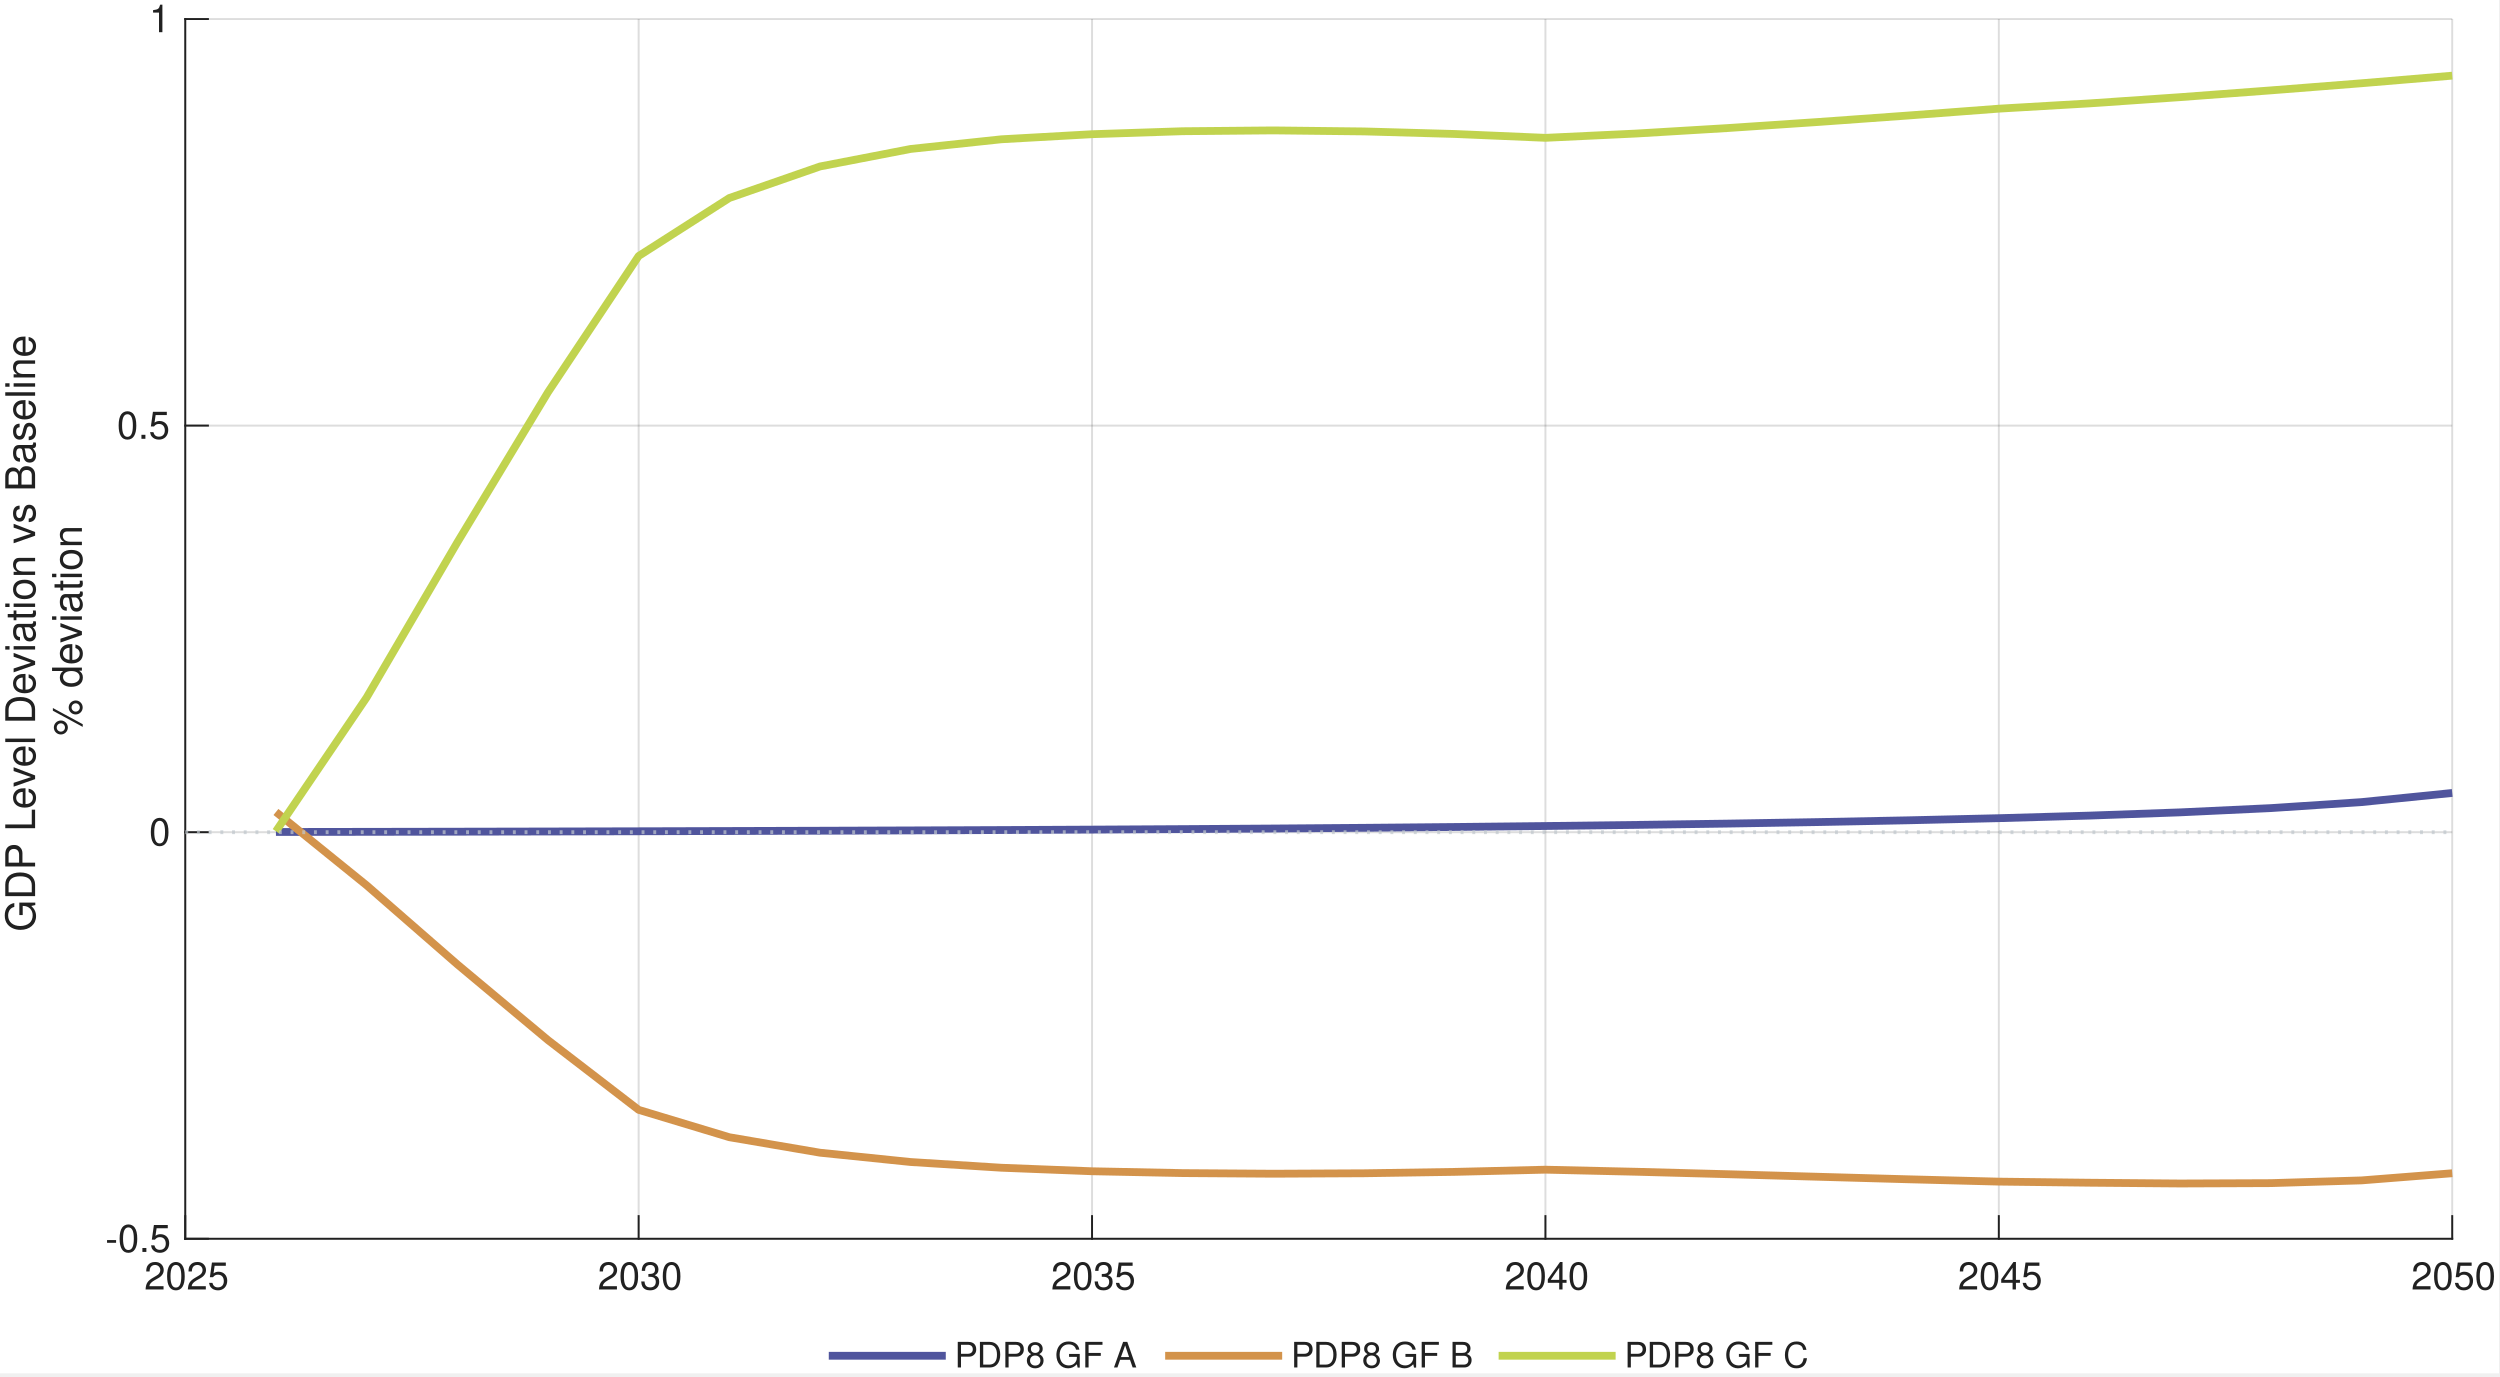
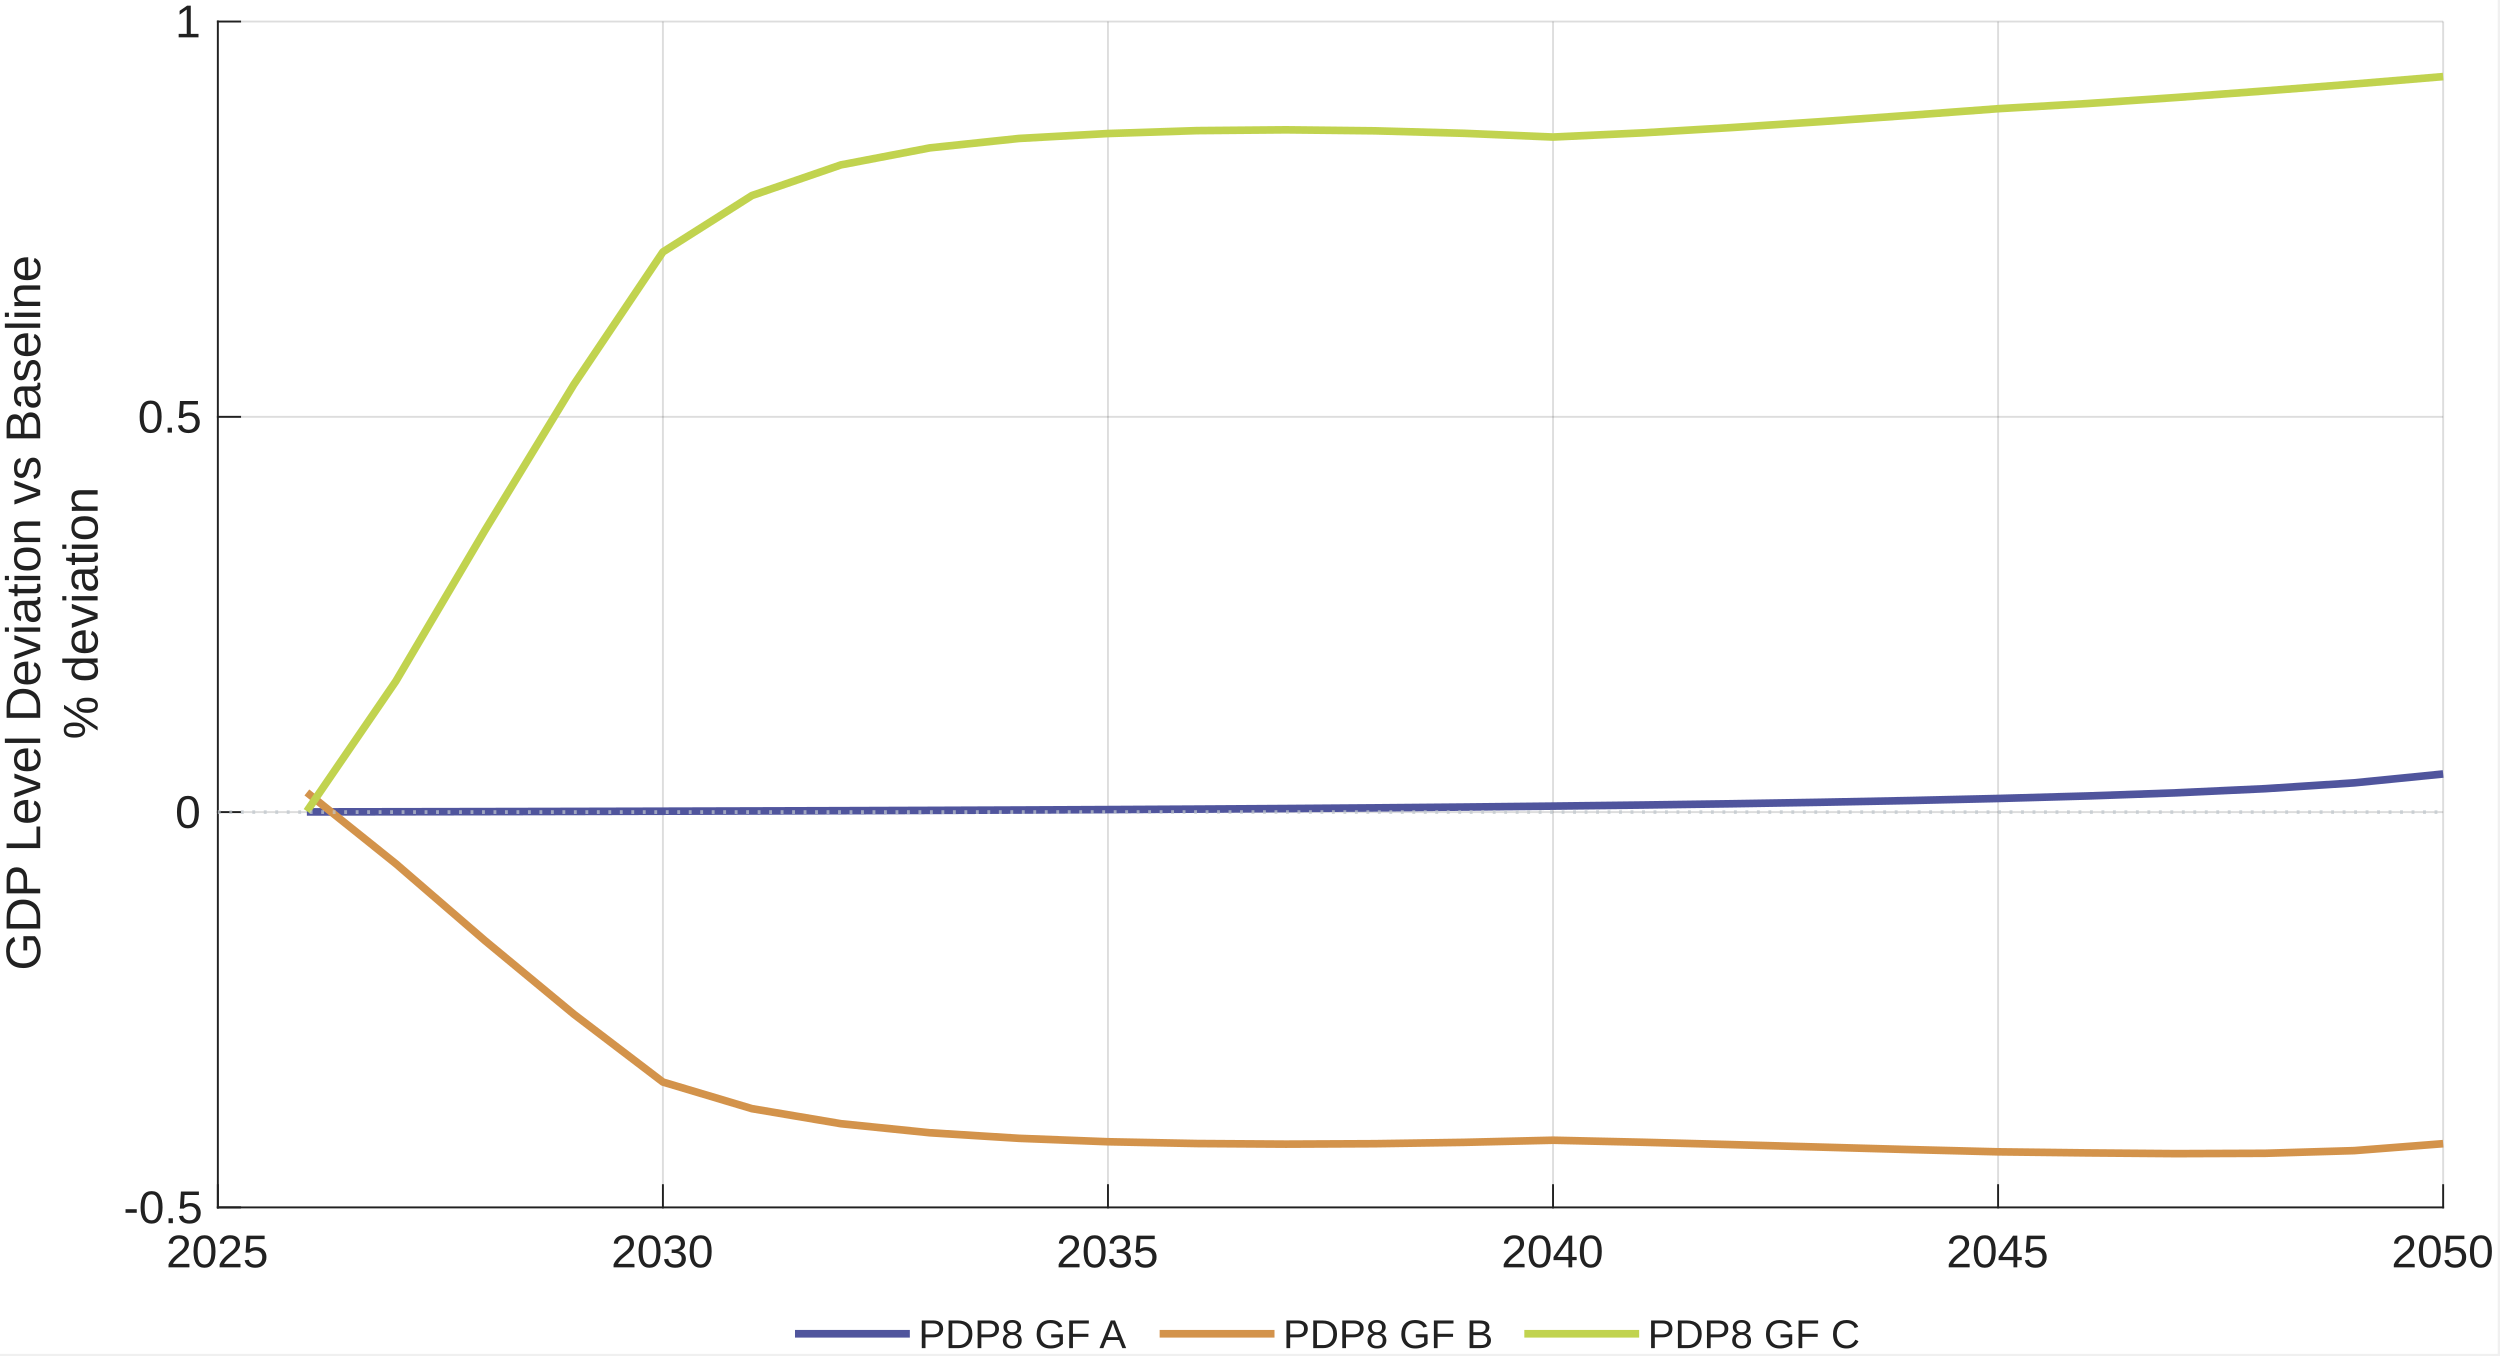
- <svg xmlns="http://www.w3.org/2000/svg" width="226.131mm" height="124.531mm" viewBox="0 0 641 353" version="1.2" baseProfile="tiny">
+ <svg xmlns="http://www.w3.org/2000/svg" width="230.364mm" height="124.883mm" viewBox="0 0 653 354" version="1.2" baseProfile="tiny">
  <defs>
</defs>
  <g fill="none" stroke="black" stroke-width="1" fill-rule="evenodd" stroke-linecap="square" stroke-linejoin="bevel">
-     <g fill="#ffffff" fill-opacity="1" stroke="none" transform="matrix(0.75,0,0,0.75,-50.001,-23.625)" font-family="MS Shell Dlg 2" font-size="8.25" font-weight="400" font-style="normal">
-       <path vector-effect="none" fill-rule="evenodd" d="M65,30 L921,30 L921,501 L65,501 L65,30" />
+     <g fill="#ffffff" fill-opacity="1" stroke="none" transform="matrix(0.75,0,0,0.75,-40.5988,-22.875)" font-family="MS Shell Dlg 2" font-size="8.25" font-weight="400" font-style="normal">
+       <path vector-effect="none" fill-rule="evenodd" d="M53,29 L924,29 L924,502 L53,502 L53,29" />
    </g>
-     <g fill="#ffffff" fill-opacity="1" stroke="none" transform="matrix(7.5e-05,0,0,7.5e-05,-50.001,-23.625)" font-family="MS Shell Dlg 2" font-size="8.25" font-weight="400" font-style="normal">
-       <path vector-effect="none" fill-rule="evenodd" d="M1.3e+06,380000 L1.3e+06,4.55e+06 L9.05e+06,4.55e+06 L9.05e+06,380000 L1.3e+06,380000" />
+     <g fill="#ffffff" fill-opacity="1" stroke="none" transform="matrix(7.5e-05,0,0,7.5e-05,-40.5988,-22.875)" font-family="MS Shell Dlg 2" font-size="8.25" font-weight="400" font-style="normal">
+       <path vector-effect="none" fill-rule="evenodd" d="M1.3e+06,380000 L1.3e+06,4.51e+06 L9.05e+06,4.51e+06 L9.05e+06,380000 L1.3e+06,380000" />
    </g>
-     <g fill="#212121" fill-opacity="0.149" stroke="#212121" stroke-opacity="0.149" stroke-width="0.667" stroke-linecap="butt" stroke-linejoin="round" transform="matrix(0.75,0,0,0.75,-50.001,-23.625)" font-family="MS Shell Dlg 2" font-size="8.25" font-weight="400" font-style="normal">
-       <polyline fill="none" vector-effect="none" points="130,38 130,455 " />
-       <polyline fill="none" vector-effect="none" points="285,38 285,455 " />
-       <polyline fill="none" vector-effect="none" points="440,38 440,455 " />
-       <polyline fill="none" vector-effect="none" points="595,38 595,455 " />
-       <polyline fill="none" vector-effect="none" points="750,38 750,455 " />
-       <polyline fill="none" vector-effect="none" points="905,38 905,455 " />
-       <polyline fill="none" vector-effect="none" points="130,455 905,455 " />
-       <polyline fill="none" vector-effect="none" points="130,316 905,316 " />
-       <polyline fill="none" vector-effect="none" points="130,177 905,177 " />
+     <g fill="#212121" fill-opacity="0.149" stroke="#212121" stroke-opacity="0.149" stroke-width="0.667" stroke-linecap="butt" stroke-linejoin="round" transform="matrix(0.75,0,0,0.75,-40.5988,-22.875)" font-family="MS Shell Dlg 2" font-size="8.25" font-weight="400" font-style="normal">
+       <polyline fill="none" vector-effect="none" points="130,38 130,451 " />
+       <polyline fill="none" vector-effect="none" points="285,38 285,451 " />
+       <polyline fill="none" vector-effect="none" points="440,38 440,451 " />
+       <polyline fill="none" vector-effect="none" points="595,38 595,451 " />
+       <polyline fill="none" vector-effect="none" points="750,38 750,451 " />
+       <polyline fill="none" vector-effect="none" points="905,38 905,451 " />
+       <polyline fill="none" vector-effect="none" points="130,451 905,451 " />
+       <polyline fill="none" vector-effect="none" points="130,313.333 905,313.333 " />
+       <polyline fill="none" vector-effect="none" points="130,175.667 905,175.667 " />
      <polyline fill="none" vector-effect="none" points="130,38 905,38 " />
    </g>
-     <g fill="#212121" fill-opacity="1" stroke="#212121" stroke-opacity="1" stroke-width="0.667" stroke-linecap="square" stroke-linejoin="round" transform="matrix(0.75,0,0,0.75,-50.001,-23.625)" font-family="MS Shell Dlg 2" font-size="8.25" font-weight="400" font-style="normal">
-       <polyline fill="none" vector-effect="none" points="130,455 905,455 " />
-       <polyline fill="none" vector-effect="none" points="130,455 130,447.25 " />
-       <polyline fill="none" vector-effect="none" points="285,455 285,447.25 " />
-       <polyline fill="none" vector-effect="none" points="440,455 440,447.25 " />
-       <polyline fill="none" vector-effect="none" points="595,455 595,447.25 " />
-       <polyline fill="none" vector-effect="none" points="750,455 750,447.25 " />
-       <polyline fill="none" vector-effect="none" points="905,455 905,447.25 " />
+     <g fill="#212121" fill-opacity="1" stroke="#212121" stroke-opacity="1" stroke-width="0.667" stroke-linecap="square" stroke-linejoin="round" transform="matrix(0.75,0,0,0.75,-40.5988,-22.875)" font-family="MS Shell Dlg 2" font-size="8.25" font-weight="400" font-style="normal">
+       <polyline fill="none" vector-effect="none" points="130,451 905,451 " />
+       <polyline fill="none" vector-effect="none" points="130,451 130,443.25 " />
+       <polyline fill="none" vector-effect="none" points="285,451 285,443.25 " />
+       <polyline fill="none" vector-effect="none" points="440,451 440,443.25 " />
+       <polyline fill="none" vector-effect="none" points="595,451 595,443.25 " />
+       <polyline fill="none" vector-effect="none" points="750,451 750,443.25 " />
+       <polyline fill="none" vector-effect="none" points="905,451 905,443.25 " />
    </g>
-     <g fill="#212121" fill-opacity="1" stroke="#212121" stroke-opacity="1" stroke-width="1" stroke-linecap="square" stroke-linejoin="bevel" transform="matrix(0.75,0,0,0.75,36.999,330.625)" font-family="Helvetica" font-size="13" font-weight="400" font-style="normal">
-       <text fill="#212121" fill-opacity="1" stroke="none" xml:space="preserve" x="0" y="0" font-family="Helvetica" font-size="13" font-weight="400" font-style="normal">2025</text>
+     <g fill="#212121" fill-opacity="1" stroke="#212121" stroke-opacity="1" stroke-width="1" stroke-linecap="square" stroke-linejoin="bevel" transform="matrix(0.75,0,0,0.75,43.4012,331.025)" font-family="Arial" font-size="16" font-weight="400" font-style="normal">
+       <text fill="#212121" fill-opacity="1" stroke="none" xml:space="preserve" x="0" y="0" font-family="Arial" font-size="16" font-weight="400" font-style="normal">2025</text>
    </g>
-     <g fill="#212121" fill-opacity="1" stroke="#212121" stroke-opacity="1" stroke-width="1" stroke-linecap="square" stroke-linejoin="bevel" transform="matrix(0.75,0,0,0.75,153.249,330.625)" font-family="Helvetica" font-size="13" font-weight="400" font-style="normal">
-       <text fill="#212121" fill-opacity="1" stroke="none" xml:space="preserve" x="0" y="0" font-family="Helvetica" font-size="13" font-weight="400" font-style="normal">2030</text>
+     <g fill="#212121" fill-opacity="1" stroke="#212121" stroke-opacity="1" stroke-width="1" stroke-linecap="square" stroke-linejoin="bevel" transform="matrix(0.75,0,0,0.75,159.651,331.025)" font-family="Arial" font-size="16" font-weight="400" font-style="normal">
+       <text fill="#212121" fill-opacity="1" stroke="none" xml:space="preserve" x="0" y="0" font-family="Arial" font-size="16" font-weight="400" font-style="normal">2030</text>
    </g>
-     <g fill="#212121" fill-opacity="1" stroke="#212121" stroke-opacity="1" stroke-width="1" stroke-linecap="square" stroke-linejoin="bevel" transform="matrix(0.75,0,0,0.75,269.499,330.625)" font-family="Helvetica" font-size="13" font-weight="400" font-style="normal">
-       <text fill="#212121" fill-opacity="1" stroke="none" xml:space="preserve" x="0" y="0" font-family="Helvetica" font-size="13" font-weight="400" font-style="normal">2035</text>
+     <g fill="#212121" fill-opacity="1" stroke="#212121" stroke-opacity="1" stroke-width="1" stroke-linecap="square" stroke-linejoin="bevel" transform="matrix(0.75,0,0,0.75,275.901,331.025)" font-family="Arial" font-size="16" font-weight="400" font-style="normal">
+       <text fill="#212121" fill-opacity="1" stroke="none" xml:space="preserve" x="0" y="0" font-family="Arial" font-size="16" font-weight="400" font-style="normal">2035</text>
    </g>
-     <g fill="#212121" fill-opacity="1" stroke="#212121" stroke-opacity="1" stroke-width="1" stroke-linecap="square" stroke-linejoin="bevel" transform="matrix(0.75,0,0,0.75,385.749,330.625)" font-family="Helvetica" font-size="13" font-weight="400" font-style="normal">
-       <text fill="#212121" fill-opacity="1" stroke="none" xml:space="preserve" x="0" y="0" font-family="Helvetica" font-size="13" font-weight="400" font-style="normal">2040</text>
+     <g fill="#212121" fill-opacity="1" stroke="#212121" stroke-opacity="1" stroke-width="1" stroke-linecap="square" stroke-linejoin="bevel" transform="matrix(0.75,0,0,0.75,392.151,331.025)" font-family="Arial" font-size="16" font-weight="400" font-style="normal">
+       <text fill="#212121" fill-opacity="1" stroke="none" xml:space="preserve" x="0" y="0" font-family="Arial" font-size="16" font-weight="400" font-style="normal">2040</text>
    </g>
-     <g fill="#212121" fill-opacity="1" stroke="#212121" stroke-opacity="1" stroke-width="1" stroke-linecap="square" stroke-linejoin="bevel" transform="matrix(0.75,0,0,0.75,501.999,330.625)" font-family="Helvetica" font-size="13" font-weight="400" font-style="normal">
-       <text fill="#212121" fill-opacity="1" stroke="none" xml:space="preserve" x="0" y="0" font-family="Helvetica" font-size="13" font-weight="400" font-style="normal">2045</text>
+     <g fill="#212121" fill-opacity="1" stroke="#212121" stroke-opacity="1" stroke-width="1" stroke-linecap="square" stroke-linejoin="bevel" transform="matrix(0.75,0,0,0.75,508.401,331.025)" font-family="Arial" font-size="16" font-weight="400" font-style="normal">
+       <text fill="#212121" fill-opacity="1" stroke="none" xml:space="preserve" x="0" y="0" font-family="Arial" font-size="16" font-weight="400" font-style="normal">2045</text>
    </g>
-     <g fill="#212121" fill-opacity="1" stroke="#212121" stroke-opacity="1" stroke-width="1" stroke-linecap="square" stroke-linejoin="bevel" transform="matrix(0.75,0,0,0.75,618.249,330.625)" font-family="Helvetica" font-size="13" font-weight="400" font-style="normal">
-       <text fill="#212121" fill-opacity="1" stroke="none" xml:space="preserve" x="0" y="0" font-family="Helvetica" font-size="13" font-weight="400" font-style="normal">2050</text>
+     <g fill="#212121" fill-opacity="1" stroke="#212121" stroke-opacity="1" stroke-width="1" stroke-linecap="square" stroke-linejoin="bevel" transform="matrix(0.75,0,0,0.75,624.651,331.025)" font-family="Arial" font-size="16" font-weight="400" font-style="normal">
+       <text fill="#212121" fill-opacity="1" stroke="none" xml:space="preserve" x="0" y="0" font-family="Arial" font-size="16" font-weight="400" font-style="normal">2050</text>
    </g>
-     <g fill="#212121" fill-opacity="1" stroke="#212121" stroke-opacity="1" stroke-width="1" stroke-linecap="square" stroke-linejoin="bevel" transform="matrix(0,-0.75,0.75,0,9.00001,238.875)" font-family="Helvetica" font-size="14" font-weight="400" font-style="normal">
-       <text fill="#212121" fill-opacity="1" stroke="none" xml:space="preserve" x="0" y="0" font-family="Helvetica" font-size="14" font-weight="400" font-style="normal">GDP Level Deviation vs Baseline</text>
+     <g fill="#212121" fill-opacity="1" stroke="#212121" stroke-opacity="1" stroke-width="1" stroke-linecap="square" stroke-linejoin="bevel" transform="matrix(0,-0.75,0.75,0,10.5,253.5)" font-family="Arial" font-size="17" font-weight="400" font-style="normal">
+       <text fill="#212121" fill-opacity="1" stroke="none" xml:space="preserve" x="0" y="0" font-family="Arial" font-size="17" font-weight="400" font-style="normal">GDP Level Deviation vs Baseline</text>
    </g>
-     <g fill="#212121" fill-opacity="1" stroke="#212121" stroke-opacity="1" stroke-width="1" stroke-linecap="square" stroke-linejoin="bevel" transform="matrix(0,-0.75,0.75,0,21,188.625)" font-family="Helvetica" font-size="14" font-weight="400" font-style="normal">
-       <text fill="#212121" fill-opacity="1" stroke="none" xml:space="preserve" x="0" y="0" font-family="Helvetica" font-size="14" font-weight="400" font-style="normal">% deviation</text>
+     <g fill="#212121" fill-opacity="1" stroke="#212121" stroke-opacity="1" stroke-width="1" stroke-linecap="square" stroke-linejoin="bevel" transform="matrix(0,-0.75,0.75,0,25.5,193.125)" font-family="Arial" font-size="17" font-weight="400" font-style="normal">
+       <text fill="#212121" fill-opacity="1" stroke="none" xml:space="preserve" x="0" y="0" font-family="Arial" font-size="17" font-weight="400" font-style="normal">% deviation</text>
    </g>
-     <g fill="#212121" fill-opacity="1" stroke="#212121" stroke-opacity="1" stroke-width="0.667" stroke-linecap="square" stroke-linejoin="round" transform="matrix(0.75,0,0,0.75,-50.001,-23.625)" font-family="Helvetica" font-size="14" font-weight="400" font-style="normal">
-       <polyline fill="none" vector-effect="none" points="130,455 130,38 " />
-       <polyline fill="none" vector-effect="none" points="130,455 137.75,455 " />
-       <polyline fill="none" vector-effect="none" points="130,316 137.75,316 " />
-       <polyline fill="none" vector-effect="none" points="130,177 137.75,177 " />
+     <g fill="#212121" fill-opacity="1" stroke="#212121" stroke-opacity="1" stroke-width="0.667" stroke-linecap="square" stroke-linejoin="round" transform="matrix(0.75,0,0,0.75,-40.5988,-22.875)" font-family="Arial" font-size="17" font-weight="400" font-style="normal">
+       <polyline fill="none" vector-effect="none" points="130,451 130,38 " />
+       <polyline fill="none" vector-effect="none" points="130,451 137.75,451 " />
+       <polyline fill="none" vector-effect="none" points="130,313.333 137.75,313.333 " />
+       <polyline fill="none" vector-effect="none" points="130,175.667 137.75,175.667 " />
      <polyline fill="none" vector-effect="none" points="130,38 137.75,38 " />
    </g>
-     <g fill="#212121" fill-opacity="1" stroke="#212121" stroke-opacity="1" stroke-width="1" stroke-linecap="square" stroke-linejoin="bevel" transform="matrix(0.75,0,0,0.75,27.0001,321)" font-family="Helvetica" font-size="13" font-weight="400" font-style="normal">
-       <text fill="#212121" fill-opacity="1" stroke="none" xml:space="preserve" x="0" y="0" font-family="Helvetica" font-size="13" font-weight="400" font-style="normal">-0.5</text>
+     <g fill="#212121" fill-opacity="1" stroke="#212121" stroke-opacity="1" stroke-width="1" stroke-linecap="square" stroke-linejoin="bevel" transform="matrix(0.75,0,0,0.75,32.2521,319.5)" font-family="Arial" font-size="16" font-weight="400" font-style="normal">
+       <text fill="#212121" fill-opacity="1" stroke="none" xml:space="preserve" x="0" y="0" font-family="Arial" font-size="16" font-weight="400" font-style="normal">-0.5</text>
    </g>
-     <g fill="#212121" fill-opacity="1" stroke="#212121" stroke-opacity="1" stroke-width="1" stroke-linecap="square" stroke-linejoin="bevel" transform="matrix(0.75,0,0,0.75,38.2501,216.75)" font-family="Helvetica" font-size="13" font-weight="400" font-style="normal">
-       <text fill="#212121" fill-opacity="1" stroke="none" xml:space="preserve" x="0" y="0" font-family="Helvetica" font-size="13" font-weight="400" font-style="normal">0</text>
+     <g fill="#212121" fill-opacity="1" stroke="#212121" stroke-opacity="1" stroke-width="1" stroke-linecap="square" stroke-linejoin="bevel" transform="matrix(0.75,0,0,0.75,45.7521,216.25)" font-family="Arial" font-size="16" font-weight="400" font-style="normal">
+       <text fill="#212121" fill-opacity="1" stroke="none" xml:space="preserve" x="0" y="0" font-family="Arial" font-size="16" font-weight="400" font-style="normal">0</text>
    </g>
-     <g fill="#212121" fill-opacity="1" stroke="#212121" stroke-opacity="1" stroke-width="1" stroke-linecap="square" stroke-linejoin="bevel" transform="matrix(0.75,0,0,0.75,30.0001,112.5)" font-family="Helvetica" font-size="13" font-weight="400" font-style="normal">
-       <text fill="#212121" fill-opacity="1" stroke="none" xml:space="preserve" x="0" y="0" font-family="Helvetica" font-size="13" font-weight="400" font-style="normal">0.5</text>
+     <g fill="#212121" fill-opacity="1" stroke="#212121" stroke-opacity="1" stroke-width="1" stroke-linecap="square" stroke-linejoin="bevel" transform="matrix(0.75,0,0,0.75,36.0021,113)" font-family="Arial" font-size="16" font-weight="400" font-style="normal">
+       <text fill="#212121" fill-opacity="1" stroke="none" xml:space="preserve" x="0" y="0" font-family="Arial" font-size="16" font-weight="400" font-style="normal">0.5</text>
    </g>
-     <g fill="#212121" fill-opacity="1" stroke="#212121" stroke-opacity="1" stroke-width="1" stroke-linecap="square" stroke-linejoin="bevel" transform="matrix(0.75,0,0,0.75,38.2501,8.25)" font-family="Helvetica" font-size="13" font-weight="400" font-style="normal">
-       <text fill="#212121" fill-opacity="1" stroke="none" xml:space="preserve" x="0" y="0" font-family="Helvetica" font-size="13" font-weight="400" font-style="normal">1</text>
+     <g fill="#212121" fill-opacity="1" stroke="#212121" stroke-opacity="1" stroke-width="1" stroke-linecap="square" stroke-linejoin="bevel" transform="matrix(0.75,0,0,0.75,45.7521,9.75)" font-family="Arial" font-size="16" font-weight="400" font-style="normal">
+       <text fill="#212121" fill-opacity="1" stroke="none" xml:space="preserve" x="0" y="0" font-family="Arial" font-size="16" font-weight="400" font-style="normal">1</text>
    </g>
-     <g fill="none" stroke="#50559d" stroke-opacity="1" stroke-width="2.667" stroke-linecap="butt" stroke-linejoin="round" transform="matrix(0.75,0,0,0.75,-50.001,-23.625)" font-family="Helvetica" font-size="13" font-weight="400" font-style="normal">
-       <polyline fill="none" vector-effect="none" points="161,315.928 192,315.881 223,315.825 254,315.76 285,315.683 316,315.595 347,315.5 378,315.392 409,315.266 440,315.115 471,314.944 502,314.743 533,314.504 564,314.222 595,313.888 626,313.509 657,313.065 688,312.545 719,311.934 750,311.208 781,310.325 812,309.218 843,307.763 874,305.712 905,302.587 " />
+     <g fill="none" stroke="#50559d" stroke-opacity="1" stroke-width="2.667" stroke-linecap="butt" stroke-linejoin="round" transform="matrix(0.75,0,0,0.75,-40.5988,-22.875)" font-family="Arial" font-size="16" font-weight="400" font-style="normal">
+       <polyline fill="none" vector-effect="none" points="161,313.262 192,313.215 223,313.16 254,313.096 285,313.019 316,312.932 347,312.838 378,312.731 409,312.606 440,312.457 471,312.288 502,312.088 533,311.852 564,311.572 595,311.242 626,310.866 657,310.427 688,309.912 719,309.307 750,308.587 781,307.713 812,306.617 843,305.175 874,303.144 905,300.049 " />
    </g>
-     <g fill="none" stroke="#d3934b" stroke-opacity="1" stroke-width="2.667" stroke-linecap="butt" stroke-linejoin="round" transform="matrix(0.75,0,0,0.75,-50.001,-23.625)" font-family="Helvetica" font-size="13" font-weight="400" font-style="normal">
-       <polyline fill="none" vector-effect="none" points="161,309.083 192,334.159 223,361.176 254,387.078 285,410.92 316,420.277 347,425.572 378,428.756 409,430.709 440,431.914 471,432.54 502,432.756 533,432.601 564,432.124 595,431.375 626,432.083 657,432.913 688,433.789 719,434.657 750,435.456 781,435.835 812,436.098 843,435.971 874,435.037 905,432.595 " />
+     <g fill="none" stroke="#d3934b" stroke-opacity="1" stroke-width="2.667" stroke-linecap="butt" stroke-linejoin="round" transform="matrix(0.75,0,0,0.75,-40.5988,-22.875)" font-family="Arial" font-size="16" font-weight="400" font-style="normal">
+       <polyline fill="none" vector-effect="none" points="161,306.482 192,331.318 223,358.076 254,383.73 285,407.343 316,416.61 347,421.854 378,425.008 409,426.942 440,428.135 471,428.756 502,428.969 533,428.816 564,428.343 595,427.602 626,428.303 657,429.125 688,429.993 719,430.852 750,431.643 781,432.018 812,432.279 843,432.154 874,431.228 905,428.81 " />
    </g>
-     <g fill="none" stroke="#c1d34f" stroke-opacity="1" stroke-width="2.667" stroke-linecap="butt" stroke-linejoin="round" transform="matrix(0.75,0,0,0.75,-50.001,-23.625)" font-family="Helvetica" font-size="13" font-weight="400" font-style="normal">
-       <polyline fill="none" vector-effect="none" points="161,315.683 192,269.953 223,216.945 254,165.597 285,119.021 316,99.189 347,88.408 378,82.419 409,79.117 440,77.38 471,76.359 502,76.08 533,76.43 564,77.302 595,78.618 626,77.156 657,75.297 688,73.22 719,70.99 750,68.649 781,66.845 812,64.711 843,62.394 874,59.961 905,57.362 " />
+     <g fill="none" stroke="#c1d34f" stroke-opacity="1" stroke-width="2.667" stroke-linecap="butt" stroke-linejoin="round" transform="matrix(0.75,0,0,0.75,-40.5988,-22.875)" font-family="Arial" font-size="16" font-weight="400" font-style="normal">
+       <polyline fill="none" vector-effect="none" points="161,313.02 192,267.728 223,215.229 254,164.373 285,118.244 316,98.602 347,87.925 378,81.993 409,78.722 440,77.002 471,75.992 502,75.715 533,76.062 564,76.924 595,78.228 626,76.781 657,74.939 688,72.882 719,70.673 750,68.355 781,66.568 812,64.454 843,62.16 874,59.751 905,57.177 " />
    </g>
-     <g fill="#c0c7cd" fill-opacity="0.702" stroke="#c0c7cd" stroke-opacity="0.702" stroke-dasharray="1,3" stroke-dashoffset="0" stroke-width="1.333" stroke-linecap="butt" stroke-linejoin="round" transform="matrix(0.75,0,0,0.75,-50.001,-23.625)" font-family="Helvetica" font-size="13" font-weight="400" font-style="normal">
-       <polyline fill="none" vector-effect="none" points="130,316 905,316 " />
+     <g fill="#c0c7cd" fill-opacity="0.702" stroke="#c0c7cd" stroke-opacity="0.702" stroke-dasharray="1,3" stroke-dashoffset="0" stroke-width="1.333" stroke-linecap="butt" stroke-linejoin="round" transform="matrix(0.75,0,0,0.75,-40.5988,-22.875)" font-family="Arial" font-size="16" font-weight="400" font-style="normal">
+       <polyline fill="none" vector-effect="none" points="130,313.333 905,313.333 " />
    </g>
-     <g fill="#50559d" fill-opacity="1" stroke="#50559d" stroke-opacity="1" stroke-width="2.667" stroke-linecap="butt" stroke-linejoin="round" transform="matrix(0.75,0,0,0.75,-50.001,-23.625)" font-family="Helvetica" font-size="13" font-weight="400" font-style="normal">
-       <polyline fill="none" vector-effect="none" points="350,495 390,495 " />
+     <g fill="#50559d" fill-opacity="1" stroke="#50559d" stroke-opacity="1" stroke-width="2.667" stroke-linecap="butt" stroke-linejoin="round" transform="matrix(0.75,0,0,0.75,-40.5988,-22.875)" font-family="Arial" font-size="16" font-weight="400" font-style="normal">
+       <polyline fill="none" vector-effect="none" points="331,495 371,495 " />
    </g>
-     <g fill="#d3934b" fill-opacity="1" stroke="#d3934b" stroke-opacity="1" stroke-width="2.667" stroke-linecap="butt" stroke-linejoin="round" transform="matrix(0.75,0,0,0.75,-50.001,-23.625)" font-family="Helvetica" font-size="13" font-weight="400" font-style="normal">
-       <polyline fill="none" vector-effect="none" points="465,495 505,495 " />
+     <g fill="#d3934b" fill-opacity="1" stroke="#d3934b" stroke-opacity="1" stroke-width="2.667" stroke-linecap="butt" stroke-linejoin="round" transform="matrix(0.75,0,0,0.75,-40.5988,-22.875)" font-family="Arial" font-size="16" font-weight="400" font-style="normal">
+       <polyline fill="none" vector-effect="none" points="458,495 498,495 " />
    </g>
-     <g fill="#c1d34f" fill-opacity="1" stroke="#c1d34f" stroke-opacity="1" stroke-width="2.667" stroke-linecap="butt" stroke-linejoin="round" transform="matrix(0.75,0,0,0.75,-50.001,-23.625)" font-family="Helvetica" font-size="13" font-weight="400" font-style="normal">
-       <polyline fill="none" vector-effect="none" points="579,495 619,495 " />
+     <g fill="#c1d34f" fill-opacity="1" stroke="#c1d34f" stroke-opacity="1" stroke-width="2.667" stroke-linecap="butt" stroke-linejoin="round" transform="matrix(0.75,0,0,0.75,-40.5988,-22.875)" font-family="Arial" font-size="16" font-weight="400" font-style="normal">
+       <polyline fill="none" vector-effect="none" points="585,495 625,495 " />
    </g>
-     <g fill="#212121" fill-opacity="1" stroke="#212121" stroke-opacity="1" stroke-width="1" stroke-linecap="square" stroke-linejoin="bevel" transform="matrix(0.75,0,0,0.75,244.749,350.625)" font-family="Helvetica" font-size="12" font-weight="400" font-style="normal">
-       <text fill="#212121" fill-opacity="1" stroke="none" xml:space="preserve" x="0" y="0" font-family="Helvetica" font-size="12" font-weight="400" font-style="normal">PDP8 GF A</text>
+     <g fill="#212121" fill-opacity="1" stroke="#212121" stroke-opacity="1" stroke-width="1" stroke-linecap="square" stroke-linejoin="bevel" transform="matrix(0.75,0,0,0.75,239.901,352.125)" font-family="Arial" font-size="14" font-weight="400" font-style="normal">
+       <text fill="#212121" fill-opacity="1" stroke="none" xml:space="preserve" x="0" y="0" font-family="Arial" font-size="14" font-weight="400" font-style="normal">PDP8 GF A</text>
    </g>
-     <g fill="#212121" fill-opacity="1" stroke="#212121" stroke-opacity="1" stroke-width="1" stroke-linecap="square" stroke-linejoin="bevel" transform="matrix(0.75,0,0,0.75,330.999,350.625)" font-family="Helvetica" font-size="12" font-weight="400" font-style="normal">
-       <text fill="#212121" fill-opacity="1" stroke="none" xml:space="preserve" x="0" y="0" font-family="Helvetica" font-size="12" font-weight="400" font-style="normal">PDP8 GF B</text>
+     <g fill="#212121" fill-opacity="1" stroke="#212121" stroke-opacity="1" stroke-width="1" stroke-linecap="square" stroke-linejoin="bevel" transform="matrix(0.75,0,0,0.75,335.151,352.125)" font-family="Arial" font-size="14" font-weight="400" font-style="normal">
+       <text fill="#212121" fill-opacity="1" stroke="none" xml:space="preserve" x="0" y="0" font-family="Arial" font-size="14" font-weight="400" font-style="normal">PDP8 GF B</text>
    </g>
-     <g fill="#212121" fill-opacity="1" stroke="#212121" stroke-opacity="1" stroke-width="1" stroke-linecap="square" stroke-linejoin="bevel" transform="matrix(0.75,0,0,0.75,416.499,350.625)" font-family="Helvetica" font-size="12" font-weight="400" font-style="normal">
-       <text fill="#212121" fill-opacity="1" stroke="none" xml:space="preserve" x="0" y="0" font-family="Helvetica" font-size="12" font-weight="400" font-style="normal">PDP8 GF C</text>
+     <g fill="#212121" fill-opacity="1" stroke="#212121" stroke-opacity="1" stroke-width="1" stroke-linecap="square" stroke-linejoin="bevel" transform="matrix(0.75,0,0,0.75,430.401,352.125)" font-family="Arial" font-size="14" font-weight="400" font-style="normal">
+       <text fill="#212121" fill-opacity="1" stroke="none" xml:space="preserve" x="0" y="0" font-family="Arial" font-size="14" font-weight="400" font-style="normal">PDP8 GF C</text>
    </g>
  </g>
</svg>
